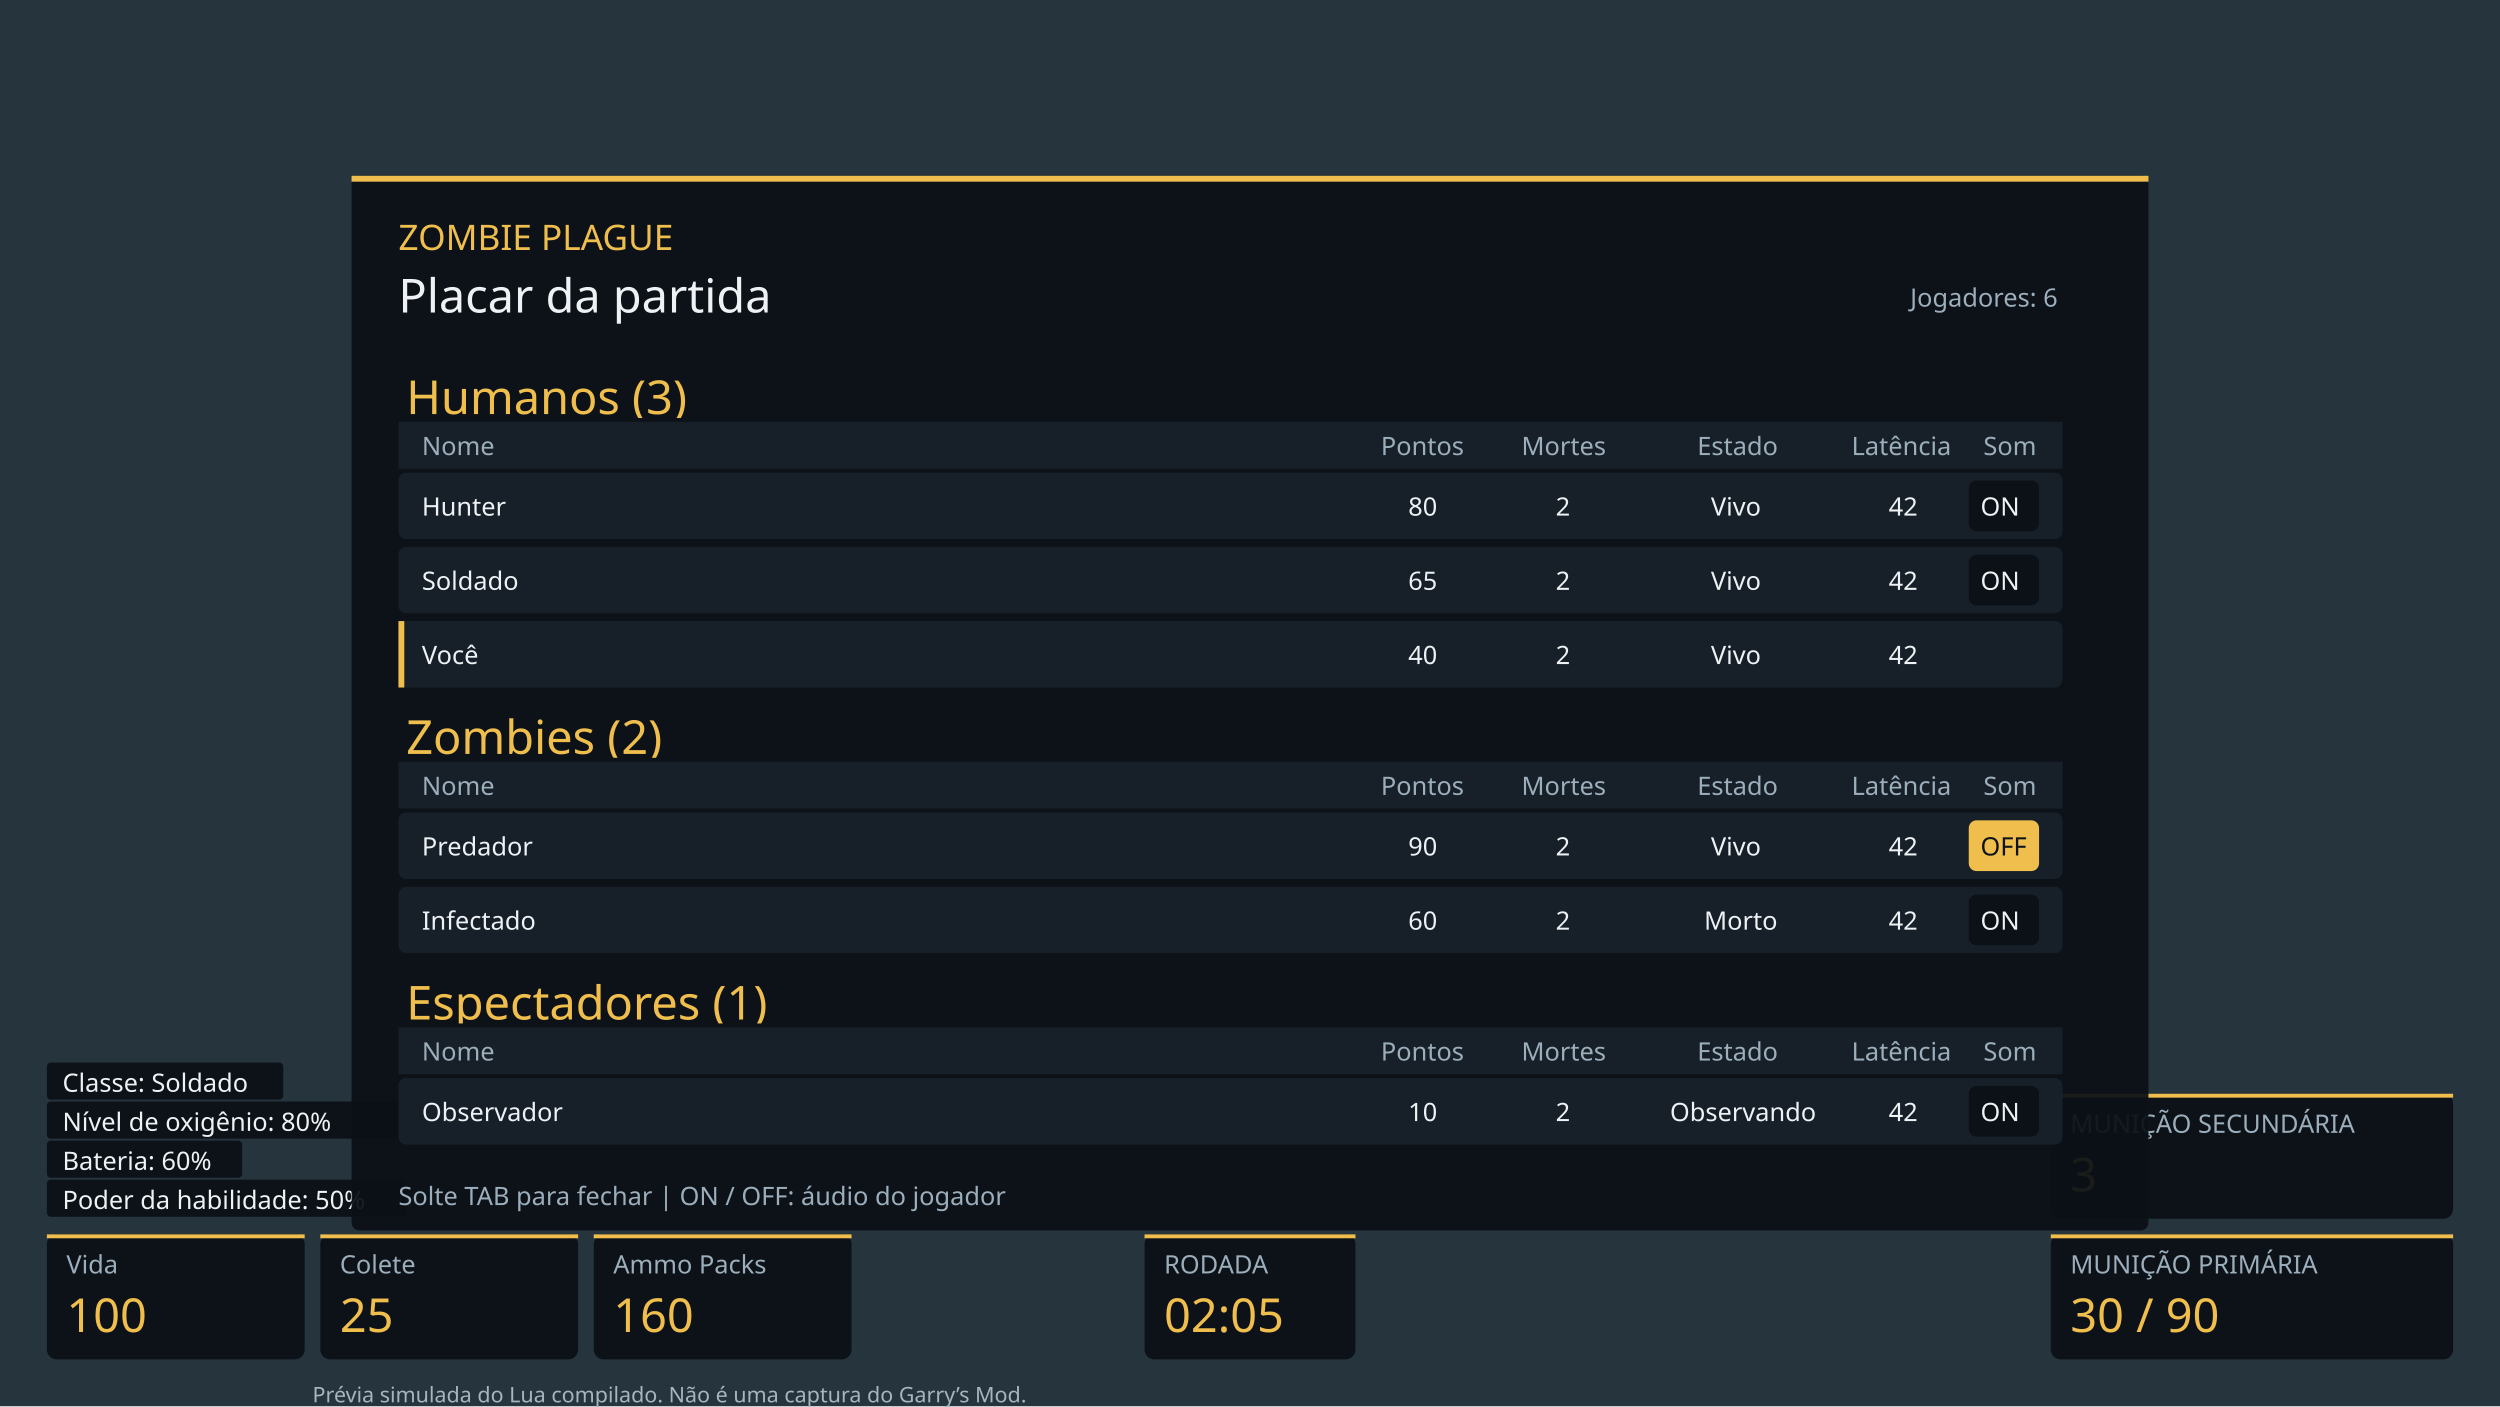
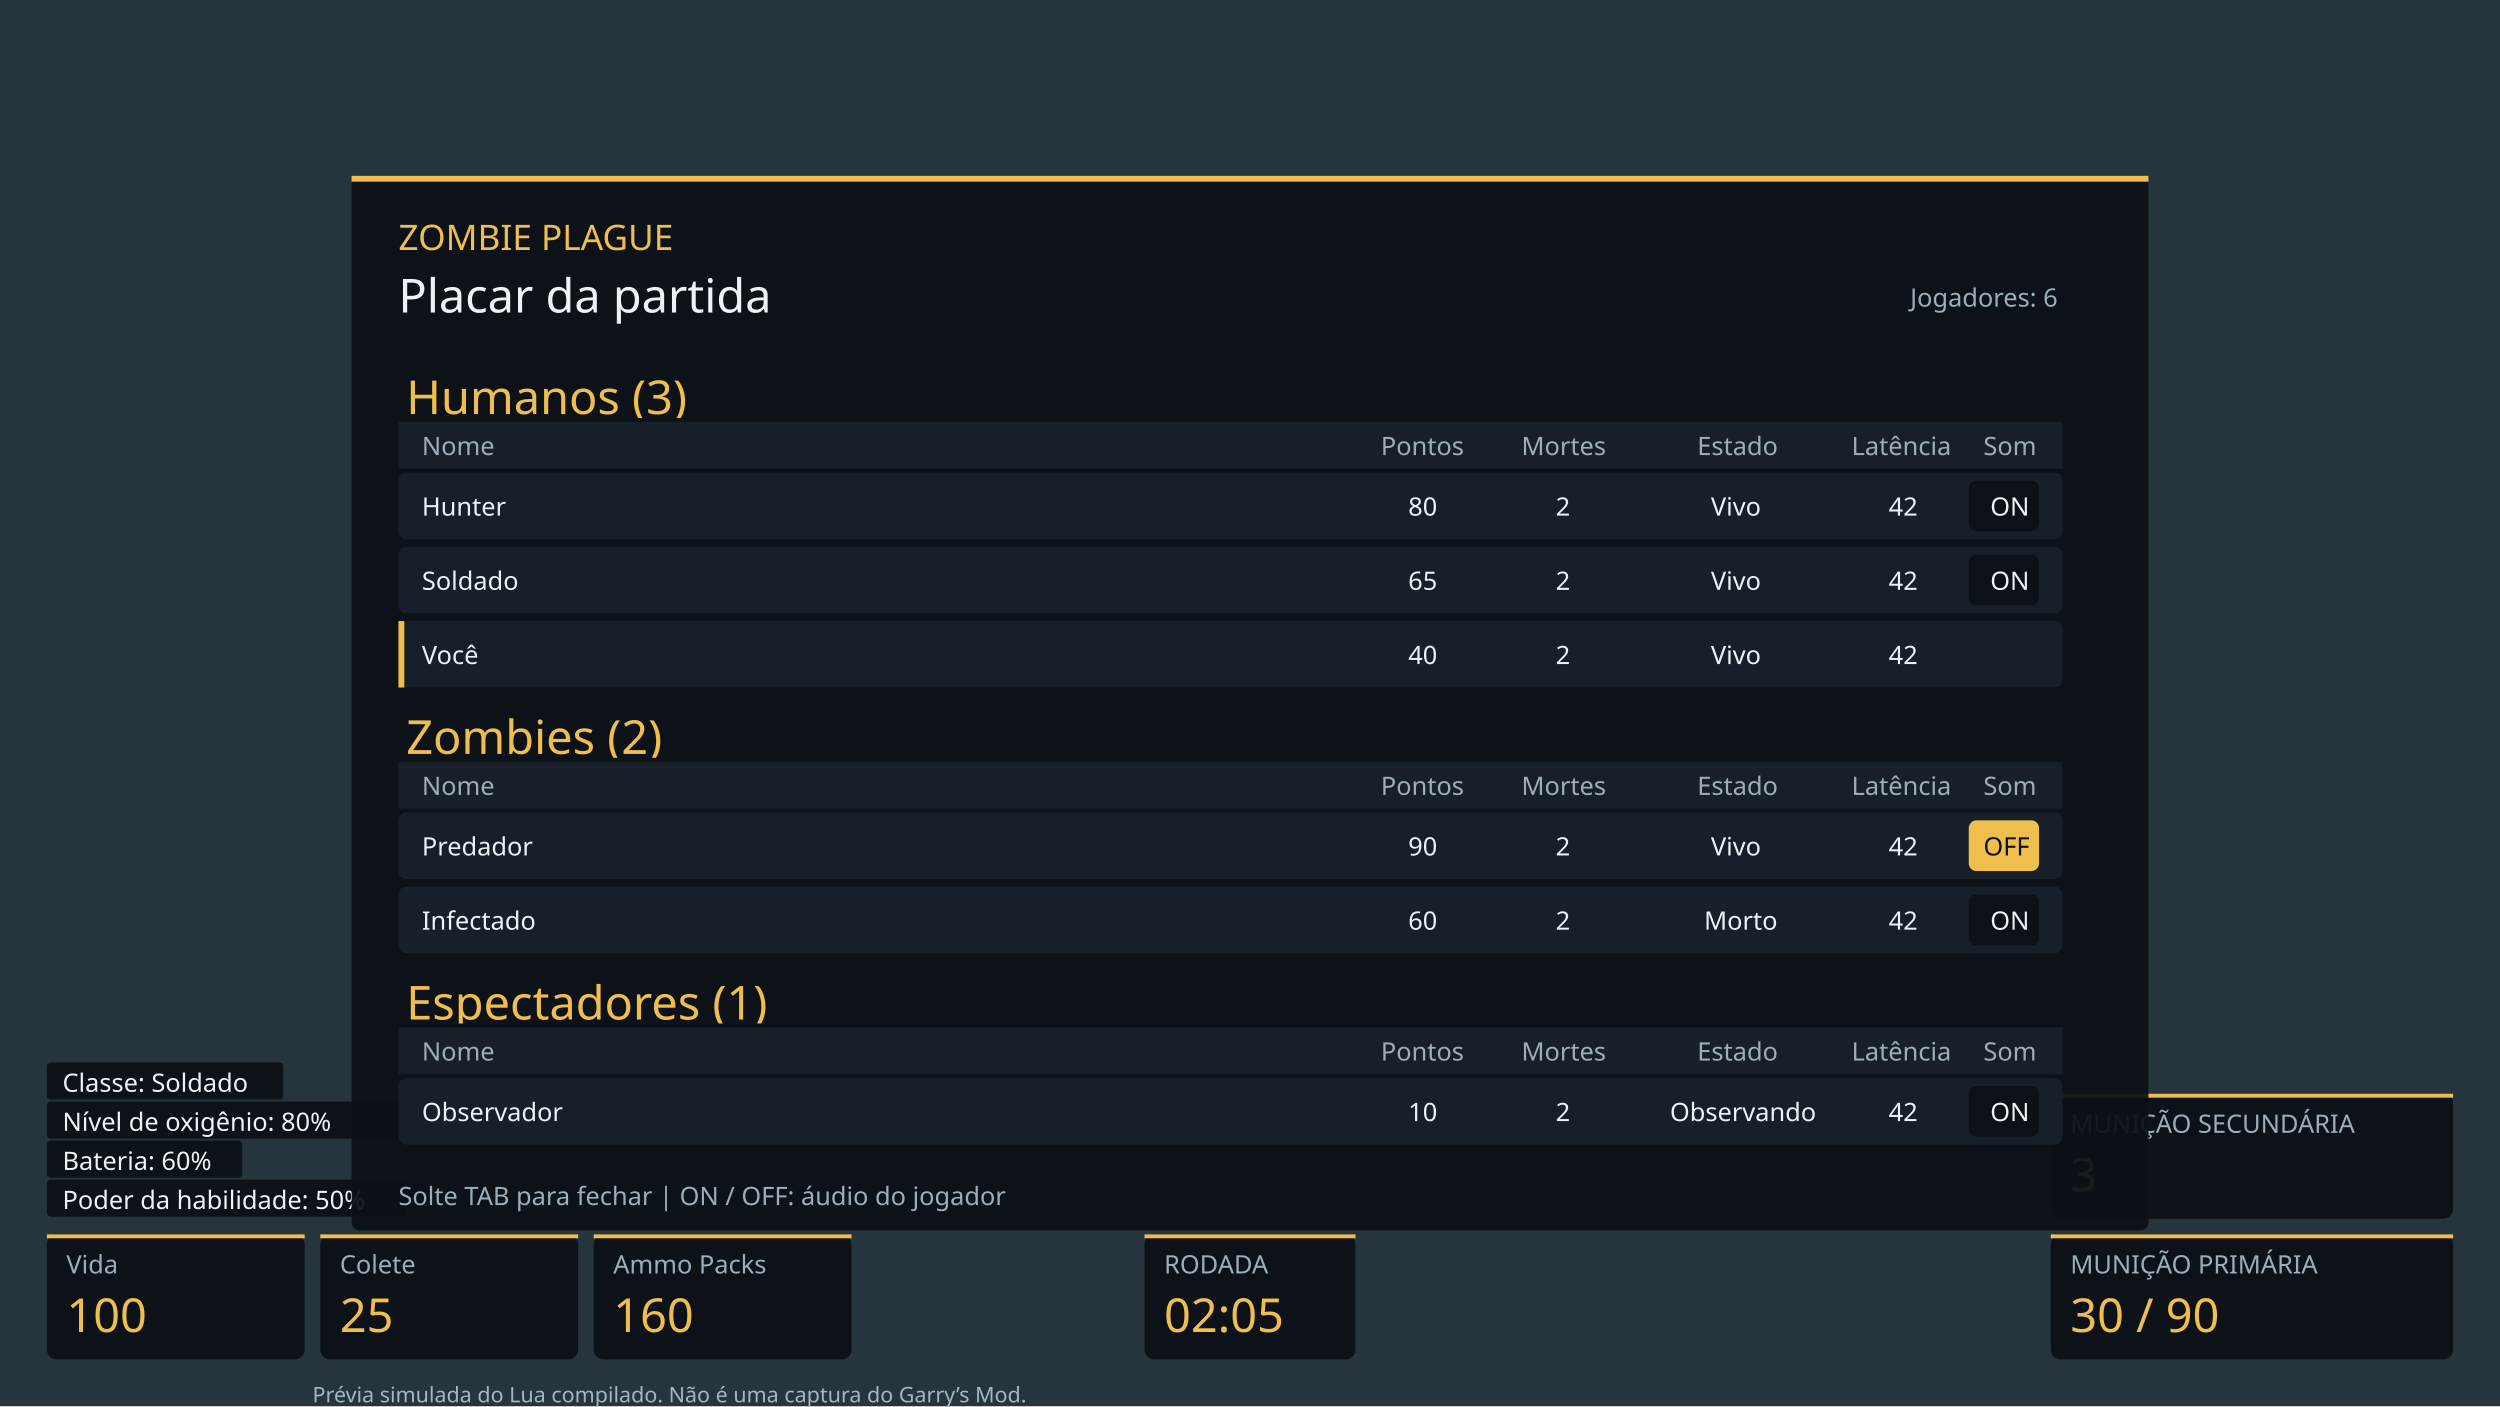
<svg xmlns="http://www.w3.org/2000/svg" width="1280" height="720" viewBox="0 0 1280 720">
  <rect width="1280" height="720" fill="#26343d" />
  <rect x="24" y="632" width="132" height="64" rx="5" fill="rgb(11,17,22)" fill-opacity="0.933" />
  <rect x="24" y="632" width="132" height="2" rx="0" fill="rgb(239,190,76)" fill-opacity="1" />
  <text x="34" y="652" font-family="Trebuchet MS,Segoe UI,sans-serif" font-size="13" fill="rgb(156,174,187)">Vida</text>
  <text x="34" y="682" font-family="Trebuchet MS,Segoe UI,sans-serif" font-size="24" fill="rgb(239,190,76)">100</text>
  <rect x="164" y="632" width="132" height="64" rx="5" fill="rgb(11,17,22)" fill-opacity="0.933" />
  <rect x="164" y="632" width="132" height="2" rx="0" fill="rgb(239,190,76)" fill-opacity="1" />
  <text x="174" y="652" font-family="Trebuchet MS,Segoe UI,sans-serif" font-size="13" fill="rgb(156,174,187)">Colete</text>
  <text x="174" y="682" font-family="Trebuchet MS,Segoe UI,sans-serif" font-size="24" fill="rgb(239,190,76)">25</text>
  <rect x="304" y="632" width="132" height="64" rx="5" fill="rgb(11,17,22)" fill-opacity="0.933" />
  <rect x="304" y="632" width="132" height="2" rx="0" fill="rgb(239,190,76)" fill-opacity="1" />
  <text x="314" y="652" font-family="Trebuchet MS,Segoe UI,sans-serif" font-size="13" fill="rgb(156,174,187)">Ammo Packs</text>
  <text x="314" y="682" font-family="Trebuchet MS,Segoe UI,sans-serif" font-size="24" fill="rgb(239,190,76)">160</text>
  <rect x="586" y="632" width="108" height="64" rx="5" fill="rgb(11,17,22)" fill-opacity="0.933" />
  <rect x="586" y="632" width="108" height="2" rx="0" fill="rgb(239,190,76)" fill-opacity="1" />
  <text x="596" y="652" font-family="Trebuchet MS,Segoe UI,sans-serif" font-size="13" fill="rgb(156,174,187)">RODADA</text>
  <text x="596" y="682" font-family="Trebuchet MS,Segoe UI,sans-serif" font-size="24" fill="rgb(239,190,76)">02:05</text>
  <rect x="1050" y="632" width="206" height="64" rx="5" fill="rgb(11,17,22)" fill-opacity="0.933" />
  <rect x="1050" y="632" width="206" height="2" rx="0" fill="rgb(239,190,76)" fill-opacity="1" />
  <text x="1060" y="652" font-family="Trebuchet MS,Segoe UI,sans-serif" font-size="13" fill="rgb(156,174,187)">MUNIÇÃO PRIMÁRIA</text>
  <text x="1060" y="682" font-family="Trebuchet MS,Segoe UI,sans-serif" font-size="24" fill="rgb(239,190,76)">30 / 90</text>
  <rect x="1050" y="560" width="206" height="64" rx="5" fill="rgb(11,17,22)" fill-opacity="0.933" />
  <rect x="1050" y="560" width="206" height="2" rx="0" fill="rgb(239,190,76)" fill-opacity="1" />
  <text x="1060" y="580" font-family="Trebuchet MS,Segoe UI,sans-serif" font-size="13" fill="rgb(156,174,187)">MUNIÇÃO SECUNDÁRIA</text>
  <text x="1060" y="610" font-family="Trebuchet MS,Segoe UI,sans-serif" font-size="24" fill="rgb(239,190,76)">3</text>
  <rect x="24" y="544" width="121" height="19" rx="2" fill="rgb(11,17,22)" fill-opacity="0.933" />
  <text x="32" y="559" font-family="Trebuchet MS,Segoe UI,sans-serif" font-size="13" fill="rgb(238,242,245)">Classe: Soldado</text>
  <rect x="24" y="564" width="184" height="19" rx="2" fill="rgb(11,17,22)" fill-opacity="0.933" />
  <text x="32" y="579" font-family="Trebuchet MS,Segoe UI,sans-serif" font-size="13" fill="rgb(238,242,245)">Nível de oxigênio: 80%</text>
  <rect x="24" y="584" width="100" height="19" rx="2" fill="rgb(11,17,22)" fill-opacity="0.933" />
  <text x="32" y="599" font-family="Trebuchet MS,Segoe UI,sans-serif" font-size="13" fill="rgb(238,242,245)">Bateria: 60%</text>
  <rect x="24" y="604" width="184" height="19" rx="2" fill="rgb(11,17,22)" fill-opacity="0.933" />
  <text x="32" y="619" font-family="Trebuchet MS,Segoe UI,sans-serif" font-size="13" fill="rgb(238,242,245)">Poder da habilidade: 50%</text>
  <defs>
    <clipPath id="clip1">
      <rect x="180" y="90" width="920" height="540" />
    </clipPath>
  </defs>
  <g clip-path="url(#clip1)">
    <rect x="180" y="90" width="920" height="540" rx="4" fill="rgb(11,17,22)" fill-opacity="0.933" />
    <rect x="180" y="90" width="920" height="3" rx="0" fill="rgb(239,190,76)" fill-opacity="1" />
    <text x="204" y="128" font-family="Trebuchet MS,Segoe UI,sans-serif" font-size="18" fill="rgb(239,190,76)">ZOMBIE PLAGUE</text>
    <text x="204" y="160" font-family="Trebuchet MS,Segoe UI,sans-serif" font-size="24" fill="rgb(238,242,245)">Placar da partida</text>
    <text x="978" y="157" font-family="Trebuchet MS,Segoe UI,sans-serif" font-size="13" fill="rgb(156,174,187)">Jogadores: 6</text>
    <text x="204" y="617" font-family="Trebuchet MS,Segoe UI,sans-serif" font-size="13" fill="rgb(156,174,187)">Solte TAB para fechar | ON / OFF: áudio do jogador</text>
    <defs>
      <clipPath id="clip2">
        <rect x="204" y="186" width="872" height="404" />
      </clipPath>
    </defs>
    <g clip-path="url(#clip2)">
      <defs>
        <clipPath id="clip3">
          <rect x="204" y="186" width="852" height="28" />
        </clipPath>
      </defs>
      <g clip-path="url(#clip3)">
        <text x="208" y="212" font-family="Trebuchet MS,Segoe UI,sans-serif" font-size="24" fill="rgb(239,190,76)">Humanos  (3)</text>
      </g>
      <defs>
        <clipPath id="clip4">
          <rect x="204" y="216" width="852" height="24" />
        </clipPath>
      </defs>
      <g clip-path="url(#clip4)">
        <rect x="204" y="216" width="852" height="24" rx="0" fill="rgb(24,33,42)" fill-opacity="0.961" />
        <defs>
          <clipPath id="clip5">
            <rect x="216" y="216" width="472" height="24" />
          </clipPath>
        </defs>
        <g clip-path="url(#clip5)">
          <text x="216" y="233" font-family="Trebuchet MS,Segoe UI,sans-serif" font-size="13" fill="rgb(156,174,187)">Nome</text>
        </g>
        <defs>
          <clipPath id="clip6">
            <rect x="696" y="216" width="64" height="24" />
          </clipPath>
        </defs>
        <g clip-path="url(#clip6)">
          <text x="707" y="233" font-family="Trebuchet MS,Segoe UI,sans-serif" font-size="13" fill="rgb(156,174,187)">Pontos</text>
        </g>
        <defs>
          <clipPath id="clip7">
            <rect x="768" y="216" width="64" height="24" />
          </clipPath>
        </defs>
        <g clip-path="url(#clip7)">
          <text x="779" y="233" font-family="Trebuchet MS,Segoe UI,sans-serif" font-size="13" fill="rgb(156,174,187)">Mortes</text>
        </g>
        <defs>
          <clipPath id="clip8">
            <rect x="840" y="216" width="100" height="24" />
          </clipPath>
        </defs>
        <g clip-path="url(#clip8)">
          <text x="869" y="233" font-family="Trebuchet MS,Segoe UI,sans-serif" font-size="13" fill="rgb(156,174,187)">Estado</text>
        </g>
        <defs>
          <clipPath id="clip9">
            <rect x="948" y="216" width="52" height="24" />
          </clipPath>
        </defs>
        <g clip-path="url(#clip9)">
          <text x="948" y="233" font-family="Trebuchet MS,Segoe UI,sans-serif" font-size="13" fill="rgb(156,174,187)">Latência</text>
        </g>
        <defs>
          <clipPath id="clip10">
            <rect x="1008" y="216" width="36" height="24" />
          </clipPath>
        </defs>
        <g clip-path="url(#clip10)">
          <text x="1015.5" y="233" font-family="Trebuchet MS,Segoe UI,sans-serif" font-size="13" fill="rgb(156,174,187)">Som</text>
        </g>
      </g>
      <defs>
        <clipPath id="clip11">
          <rect x="204" y="242" width="852" height="34" />
        </clipPath>
      </defs>
      <g clip-path="url(#clip11)">
        <rect x="204" y="242" width="852" height="34" rx="4" fill="rgb(24,33,42)" fill-opacity="0.961" />
        <defs>
          <clipPath id="clip12">
            <rect x="216" y="242" width="472" height="34" />
          </clipPath>
        </defs>
        <g clip-path="url(#clip12)">
          <text x="216" y="264" font-family="Trebuchet MS,Segoe UI,sans-serif" font-size="13" fill="rgb(238,242,245)">Hunter</text>
        </g>
        <defs>
          <clipPath id="clip13">
            <rect x="696" y="242" width="64" height="34" />
          </clipPath>
        </defs>
        <g clip-path="url(#clip13)">
          <text x="721" y="264" font-family="Trebuchet MS,Segoe UI,sans-serif" font-size="13" fill="rgb(238,242,245)">80</text>
        </g>
        <defs>
          <clipPath id="clip14">
            <rect x="768" y="242" width="64" height="34" />
          </clipPath>
        </defs>
        <g clip-path="url(#clip14)">
          <text x="796.5" y="264" font-family="Trebuchet MS,Segoe UI,sans-serif" font-size="13" fill="rgb(238,242,245)">2</text>
        </g>
        <defs>
          <clipPath id="clip15">
            <rect x="840" y="242" width="100" height="34" />
          </clipPath>
        </defs>
        <g clip-path="url(#clip15)">
          <text x="876" y="264" font-family="Trebuchet MS,Segoe UI,sans-serif" font-size="13" fill="rgb(238,242,245)">Vivo</text>
        </g>
        <defs>
          <clipPath id="clip16">
            <rect x="948" y="242" width="52" height="34" />
          </clipPath>
        </defs>
        <g clip-path="url(#clip16)">
          <text x="967" y="264" font-family="Trebuchet MS,Segoe UI,sans-serif" font-size="13" fill="rgb(238,242,245)">42</text>
        </g>
        <defs>
          <clipPath id="clip17">
            <rect x="1008" y="246" width="36" height="26" />
          </clipPath>
        </defs>
        <g clip-path="url(#clip17)">
          <rect x="1008" y="246" width="36" height="26" rx="4" fill="rgb(11,17,22)" fill-opacity="0.933" />
-           <text x="1014" y="264" font-family="Trebuchet MS,Segoe UI,sans-serif" font-size="13" fill="rgb(238,242,245)">ON</text>
+           <text x="1019" y="264" font-family="Trebuchet MS,Segoe UI,sans-serif" font-size="13" fill="rgb(238,242,245)">ON</text>
        </g>
      </g>
      <defs>
        <clipPath id="clip18">
          <rect x="204" y="280" width="852" height="34" />
        </clipPath>
      </defs>
      <g clip-path="url(#clip18)">
        <rect x="204" y="280" width="852" height="34" rx="4" fill="rgb(24,33,42)" fill-opacity="0.961" />
        <defs>
          <clipPath id="clip19">
            <rect x="216" y="280" width="472" height="34" />
          </clipPath>
        </defs>
        <g clip-path="url(#clip19)">
          <text x="216" y="302" font-family="Trebuchet MS,Segoe UI,sans-serif" font-size="13" fill="rgb(238,242,245)">Soldado</text>
        </g>
        <defs>
          <clipPath id="clip20">
            <rect x="696" y="280" width="64" height="34" />
          </clipPath>
        </defs>
        <g clip-path="url(#clip20)">
          <text x="721" y="302" font-family="Trebuchet MS,Segoe UI,sans-serif" font-size="13" fill="rgb(238,242,245)">65</text>
        </g>
        <defs>
          <clipPath id="clip21">
            <rect x="768" y="280" width="64" height="34" />
          </clipPath>
        </defs>
        <g clip-path="url(#clip21)">
          <text x="796.5" y="302" font-family="Trebuchet MS,Segoe UI,sans-serif" font-size="13" fill="rgb(238,242,245)">2</text>
        </g>
        <defs>
          <clipPath id="clip22">
            <rect x="840" y="280" width="100" height="34" />
          </clipPath>
        </defs>
        <g clip-path="url(#clip22)">
          <text x="876" y="302" font-family="Trebuchet MS,Segoe UI,sans-serif" font-size="13" fill="rgb(238,242,245)">Vivo</text>
        </g>
        <defs>
          <clipPath id="clip23">
            <rect x="948" y="280" width="52" height="34" />
          </clipPath>
        </defs>
        <g clip-path="url(#clip23)">
          <text x="967" y="302" font-family="Trebuchet MS,Segoe UI,sans-serif" font-size="13" fill="rgb(238,242,245)">42</text>
        </g>
        <defs>
          <clipPath id="clip24">
            <rect x="1008" y="284" width="36" height="26" />
          </clipPath>
        </defs>
        <g clip-path="url(#clip24)">
          <rect x="1008" y="284" width="36" height="26" rx="4" fill="rgb(11,17,22)" fill-opacity="0.933" />
-           <text x="1014" y="302" font-family="Trebuchet MS,Segoe UI,sans-serif" font-size="13" fill="rgb(238,242,245)">ON</text>
+           <text x="1019" y="302" font-family="Trebuchet MS,Segoe UI,sans-serif" font-size="13" fill="rgb(238,242,245)">ON</text>
        </g>
      </g>
      <defs>
        <clipPath id="clip25">
          <rect x="204" y="318" width="852" height="34" />
        </clipPath>
      </defs>
      <g clip-path="url(#clip25)">
        <rect x="204" y="318" width="852" height="34" rx="4" fill="rgb(24,33,42)" fill-opacity="0.961" />
        <rect x="204" y="318" width="3" height="34" rx="0" fill="rgb(239,190,76)" fill-opacity="1" />
        <defs>
          <clipPath id="clip26">
            <rect x="216" y="318" width="472" height="34" />
          </clipPath>
        </defs>
        <g clip-path="url(#clip26)">
          <text x="216" y="340" font-family="Trebuchet MS,Segoe UI,sans-serif" font-size="13" fill="rgb(238,242,245)">Você</text>
        </g>
        <defs>
          <clipPath id="clip27">
            <rect x="696" y="318" width="64" height="34" />
          </clipPath>
        </defs>
        <g clip-path="url(#clip27)">
          <text x="721" y="340" font-family="Trebuchet MS,Segoe UI,sans-serif" font-size="13" fill="rgb(238,242,245)">40</text>
        </g>
        <defs>
          <clipPath id="clip28">
            <rect x="768" y="318" width="64" height="34" />
          </clipPath>
        </defs>
        <g clip-path="url(#clip28)">
          <text x="796.5" y="340" font-family="Trebuchet MS,Segoe UI,sans-serif" font-size="13" fill="rgb(238,242,245)">2</text>
        </g>
        <defs>
          <clipPath id="clip29">
            <rect x="840" y="318" width="100" height="34" />
          </clipPath>
        </defs>
        <g clip-path="url(#clip29)">
          <text x="876" y="340" font-family="Trebuchet MS,Segoe UI,sans-serif" font-size="13" fill="rgb(238,242,245)">Vivo</text>
        </g>
        <defs>
          <clipPath id="clip30">
            <rect x="948" y="318" width="52" height="34" />
          </clipPath>
        </defs>
        <g clip-path="url(#clip30)">
          <text x="967" y="340" font-family="Trebuchet MS,Segoe UI,sans-serif" font-size="13" fill="rgb(238,242,245)">42</text>
        </g>
      </g>
      <defs>
        <clipPath id="clip31">
          <rect x="204" y="360" width="852" height="28" />
        </clipPath>
      </defs>
      <g clip-path="url(#clip31)">
        <text x="208" y="386" font-family="Trebuchet MS,Segoe UI,sans-serif" font-size="24" fill="rgb(239,190,76)">Zombies  (2)</text>
      </g>
      <defs>
        <clipPath id="clip32">
          <rect x="204" y="390" width="852" height="24" />
        </clipPath>
      </defs>
      <g clip-path="url(#clip32)">
        <rect x="204" y="390" width="852" height="24" rx="0" fill="rgb(24,33,42)" fill-opacity="0.961" />
        <defs>
          <clipPath id="clip33">
            <rect x="216" y="390" width="472" height="24" />
          </clipPath>
        </defs>
        <g clip-path="url(#clip33)">
          <text x="216" y="407" font-family="Trebuchet MS,Segoe UI,sans-serif" font-size="13" fill="rgb(156,174,187)">Nome</text>
        </g>
        <defs>
          <clipPath id="clip34">
            <rect x="696" y="390" width="64" height="24" />
          </clipPath>
        </defs>
        <g clip-path="url(#clip34)">
          <text x="707" y="407" font-family="Trebuchet MS,Segoe UI,sans-serif" font-size="13" fill="rgb(156,174,187)">Pontos</text>
        </g>
        <defs>
          <clipPath id="clip35">
            <rect x="768" y="390" width="64" height="24" />
          </clipPath>
        </defs>
        <g clip-path="url(#clip35)">
          <text x="779" y="407" font-family="Trebuchet MS,Segoe UI,sans-serif" font-size="13" fill="rgb(156,174,187)">Mortes</text>
        </g>
        <defs>
          <clipPath id="clip36">
            <rect x="840" y="390" width="100" height="24" />
          </clipPath>
        </defs>
        <g clip-path="url(#clip36)">
          <text x="869" y="407" font-family="Trebuchet MS,Segoe UI,sans-serif" font-size="13" fill="rgb(156,174,187)">Estado</text>
        </g>
        <defs>
          <clipPath id="clip37">
            <rect x="948" y="390" width="52" height="24" />
          </clipPath>
        </defs>
        <g clip-path="url(#clip37)">
          <text x="948" y="407" font-family="Trebuchet MS,Segoe UI,sans-serif" font-size="13" fill="rgb(156,174,187)">Latência</text>
        </g>
        <defs>
          <clipPath id="clip38">
            <rect x="1008" y="390" width="36" height="24" />
          </clipPath>
        </defs>
        <g clip-path="url(#clip38)">
          <text x="1015.5" y="407" font-family="Trebuchet MS,Segoe UI,sans-serif" font-size="13" fill="rgb(156,174,187)">Som</text>
        </g>
      </g>
      <defs>
        <clipPath id="clip39">
          <rect x="204" y="416" width="852" height="34" />
        </clipPath>
      </defs>
      <g clip-path="url(#clip39)">
        <rect x="204" y="416" width="852" height="34" rx="4" fill="rgb(24,33,42)" fill-opacity="0.961" />
        <defs>
          <clipPath id="clip40">
            <rect x="216" y="416" width="472" height="34" />
          </clipPath>
        </defs>
        <g clip-path="url(#clip40)">
          <text x="216" y="438" font-family="Trebuchet MS,Segoe UI,sans-serif" font-size="13" fill="rgb(238,242,245)">Predador</text>
        </g>
        <defs>
          <clipPath id="clip41">
            <rect x="696" y="416" width="64" height="34" />
          </clipPath>
        </defs>
        <g clip-path="url(#clip41)">
          <text x="721" y="438" font-family="Trebuchet MS,Segoe UI,sans-serif" font-size="13" fill="rgb(238,242,245)">90</text>
        </g>
        <defs>
          <clipPath id="clip42">
            <rect x="768" y="416" width="64" height="34" />
          </clipPath>
        </defs>
        <g clip-path="url(#clip42)">
          <text x="796.5" y="438" font-family="Trebuchet MS,Segoe UI,sans-serif" font-size="13" fill="rgb(238,242,245)">2</text>
        </g>
        <defs>
          <clipPath id="clip43">
            <rect x="840" y="416" width="100" height="34" />
          </clipPath>
        </defs>
        <g clip-path="url(#clip43)">
          <text x="876" y="438" font-family="Trebuchet MS,Segoe UI,sans-serif" font-size="13" fill="rgb(238,242,245)">Vivo</text>
        </g>
        <defs>
          <clipPath id="clip44">
            <rect x="948" y="416" width="52" height="34" />
          </clipPath>
        </defs>
        <g clip-path="url(#clip44)">
          <text x="967" y="438" font-family="Trebuchet MS,Segoe UI,sans-serif" font-size="13" fill="rgb(238,242,245)">42</text>
        </g>
        <defs>
          <clipPath id="clip45">
            <rect x="1008" y="420" width="36" height="26" />
          </clipPath>
        </defs>
        <g clip-path="url(#clip45)">
          <rect x="1008" y="420" width="36" height="26" rx="4" fill="rgb(239,190,76)" fill-opacity="1" />
-           <text x="1014" y="438" font-family="Trebuchet MS,Segoe UI,sans-serif" font-size="13" fill="rgb(12,18,22)">OFF</text>
+           <text x="1015.5" y="438" font-family="Trebuchet MS,Segoe UI,sans-serif" font-size="13" fill="rgb(12,18,22)">OFF</text>
        </g>
      </g>
      <defs>
        <clipPath id="clip46">
          <rect x="204" y="454" width="852" height="34" />
        </clipPath>
      </defs>
      <g clip-path="url(#clip46)">
        <rect x="204" y="454" width="852" height="34" rx="4" fill="rgb(24,33,42)" fill-opacity="0.961" />
        <defs>
          <clipPath id="clip47">
            <rect x="216" y="454" width="472" height="34" />
          </clipPath>
        </defs>
        <g clip-path="url(#clip47)">
          <text x="216" y="476" font-family="Trebuchet MS,Segoe UI,sans-serif" font-size="13" fill="rgb(238,242,245)">Infectado</text>
        </g>
        <defs>
          <clipPath id="clip48">
            <rect x="696" y="454" width="64" height="34" />
          </clipPath>
        </defs>
        <g clip-path="url(#clip48)">
          <text x="721" y="476" font-family="Trebuchet MS,Segoe UI,sans-serif" font-size="13" fill="rgb(238,242,245)">60</text>
        </g>
        <defs>
          <clipPath id="clip49">
            <rect x="768" y="454" width="64" height="34" />
          </clipPath>
        </defs>
        <g clip-path="url(#clip49)">
          <text x="796.5" y="476" font-family="Trebuchet MS,Segoe UI,sans-serif" font-size="13" fill="rgb(238,242,245)">2</text>
        </g>
        <defs>
          <clipPath id="clip50">
            <rect x="840" y="454" width="100" height="34" />
          </clipPath>
        </defs>
        <g clip-path="url(#clip50)">
          <text x="872.5" y="476" font-family="Trebuchet MS,Segoe UI,sans-serif" font-size="13" fill="rgb(238,242,245)">Morto</text>
        </g>
        <defs>
          <clipPath id="clip51">
            <rect x="948" y="454" width="52" height="34" />
          </clipPath>
        </defs>
        <g clip-path="url(#clip51)">
          <text x="967" y="476" font-family="Trebuchet MS,Segoe UI,sans-serif" font-size="13" fill="rgb(238,242,245)">42</text>
        </g>
        <defs>
          <clipPath id="clip52">
            <rect x="1008" y="458" width="36" height="26" />
          </clipPath>
        </defs>
        <g clip-path="url(#clip52)">
          <rect x="1008" y="458" width="36" height="26" rx="4" fill="rgb(11,17,22)" fill-opacity="0.933" />
-           <text x="1014" y="476" font-family="Trebuchet MS,Segoe UI,sans-serif" font-size="13" fill="rgb(238,242,245)">ON</text>
+           <text x="1019" y="476" font-family="Trebuchet MS,Segoe UI,sans-serif" font-size="13" fill="rgb(238,242,245)">ON</text>
        </g>
      </g>
      <defs>
        <clipPath id="clip53">
          <rect x="204" y="496" width="852" height="28" />
        </clipPath>
      </defs>
      <g clip-path="url(#clip53)">
        <text x="208" y="522" font-family="Trebuchet MS,Segoe UI,sans-serif" font-size="24" fill="rgb(239,190,76)">Espectadores  (1)</text>
      </g>
      <defs>
        <clipPath id="clip54">
          <rect x="204" y="526" width="852" height="24" />
        </clipPath>
      </defs>
      <g clip-path="url(#clip54)">
        <rect x="204" y="526" width="852" height="24" rx="0" fill="rgb(24,33,42)" fill-opacity="0.961" />
        <defs>
          <clipPath id="clip55">
            <rect x="216" y="526" width="472" height="24" />
          </clipPath>
        </defs>
        <g clip-path="url(#clip55)">
          <text x="216" y="543" font-family="Trebuchet MS,Segoe UI,sans-serif" font-size="13" fill="rgb(156,174,187)">Nome</text>
        </g>
        <defs>
          <clipPath id="clip56">
            <rect x="696" y="526" width="64" height="24" />
          </clipPath>
        </defs>
        <g clip-path="url(#clip56)">
          <text x="707" y="543" font-family="Trebuchet MS,Segoe UI,sans-serif" font-size="13" fill="rgb(156,174,187)">Pontos</text>
        </g>
        <defs>
          <clipPath id="clip57">
            <rect x="768" y="526" width="64" height="24" />
          </clipPath>
        </defs>
        <g clip-path="url(#clip57)">
          <text x="779" y="543" font-family="Trebuchet MS,Segoe UI,sans-serif" font-size="13" fill="rgb(156,174,187)">Mortes</text>
        </g>
        <defs>
          <clipPath id="clip58">
            <rect x="840" y="526" width="100" height="24" />
          </clipPath>
        </defs>
        <g clip-path="url(#clip58)">
          <text x="869" y="543" font-family="Trebuchet MS,Segoe UI,sans-serif" font-size="13" fill="rgb(156,174,187)">Estado</text>
        </g>
        <defs>
          <clipPath id="clip59">
            <rect x="948" y="526" width="52" height="24" />
          </clipPath>
        </defs>
        <g clip-path="url(#clip59)">
          <text x="948" y="543" font-family="Trebuchet MS,Segoe UI,sans-serif" font-size="13" fill="rgb(156,174,187)">Latência</text>
        </g>
        <defs>
          <clipPath id="clip60">
            <rect x="1008" y="526" width="36" height="24" />
          </clipPath>
        </defs>
        <g clip-path="url(#clip60)">
          <text x="1015.5" y="543" font-family="Trebuchet MS,Segoe UI,sans-serif" font-size="13" fill="rgb(156,174,187)">Som</text>
        </g>
      </g>
      <defs>
        <clipPath id="clip61">
          <rect x="204" y="552" width="852" height="34" />
        </clipPath>
      </defs>
      <g clip-path="url(#clip61)">
        <rect x="204" y="552" width="852" height="34" rx="4" fill="rgb(24,33,42)" fill-opacity="0.961" />
        <defs>
          <clipPath id="clip62">
            <rect x="216" y="552" width="472" height="34" />
          </clipPath>
        </defs>
        <g clip-path="url(#clip62)">
          <text x="216" y="574" font-family="Trebuchet MS,Segoe UI,sans-serif" font-size="13" fill="rgb(238,242,245)">Observador</text>
        </g>
        <defs>
          <clipPath id="clip63">
            <rect x="696" y="552" width="64" height="34" />
          </clipPath>
        </defs>
        <g clip-path="url(#clip63)">
          <text x="721" y="574" font-family="Trebuchet MS,Segoe UI,sans-serif" font-size="13" fill="rgb(238,242,245)">10</text>
        </g>
        <defs>
          <clipPath id="clip64">
            <rect x="768" y="552" width="64" height="34" />
          </clipPath>
        </defs>
        <g clip-path="url(#clip64)">
          <text x="796.5" y="574" font-family="Trebuchet MS,Segoe UI,sans-serif" font-size="13" fill="rgb(238,242,245)">2</text>
        </g>
        <defs>
          <clipPath id="clip65">
            <rect x="840" y="552" width="100" height="34" />
          </clipPath>
        </defs>
        <g clip-path="url(#clip65)">
          <text x="855" y="574" font-family="Trebuchet MS,Segoe UI,sans-serif" font-size="13" fill="rgb(238,242,245)">Observando</text>
        </g>
        <defs>
          <clipPath id="clip66">
            <rect x="948" y="552" width="52" height="34" />
          </clipPath>
        </defs>
        <g clip-path="url(#clip66)">
          <text x="967" y="574" font-family="Trebuchet MS,Segoe UI,sans-serif" font-size="13" fill="rgb(238,242,245)">42</text>
        </g>
        <defs>
          <clipPath id="clip67">
            <rect x="1008" y="556" width="36" height="26" />
          </clipPath>
        </defs>
        <g clip-path="url(#clip67)">
          <rect x="1008" y="556" width="36" height="26" rx="4" fill="rgb(11,17,22)" fill-opacity="0.933" />
-           <text x="1014" y="574" font-family="Trebuchet MS,Segoe UI,sans-serif" font-size="13" fill="rgb(238,242,245)">ON</text>
+           <text x="1019" y="574" font-family="Trebuchet MS,Segoe UI,sans-serif" font-size="13" fill="rgb(238,242,245)">ON</text>
        </g>
      </g>
    </g>
  </g>
  <text x="160" y="718" font-family="Segoe UI,sans-serif" font-size="11" fill="#a5b6bf">Prévia simulada do Lua compilado. Não é uma captura do Garry’s Mod.</text>
</svg>
